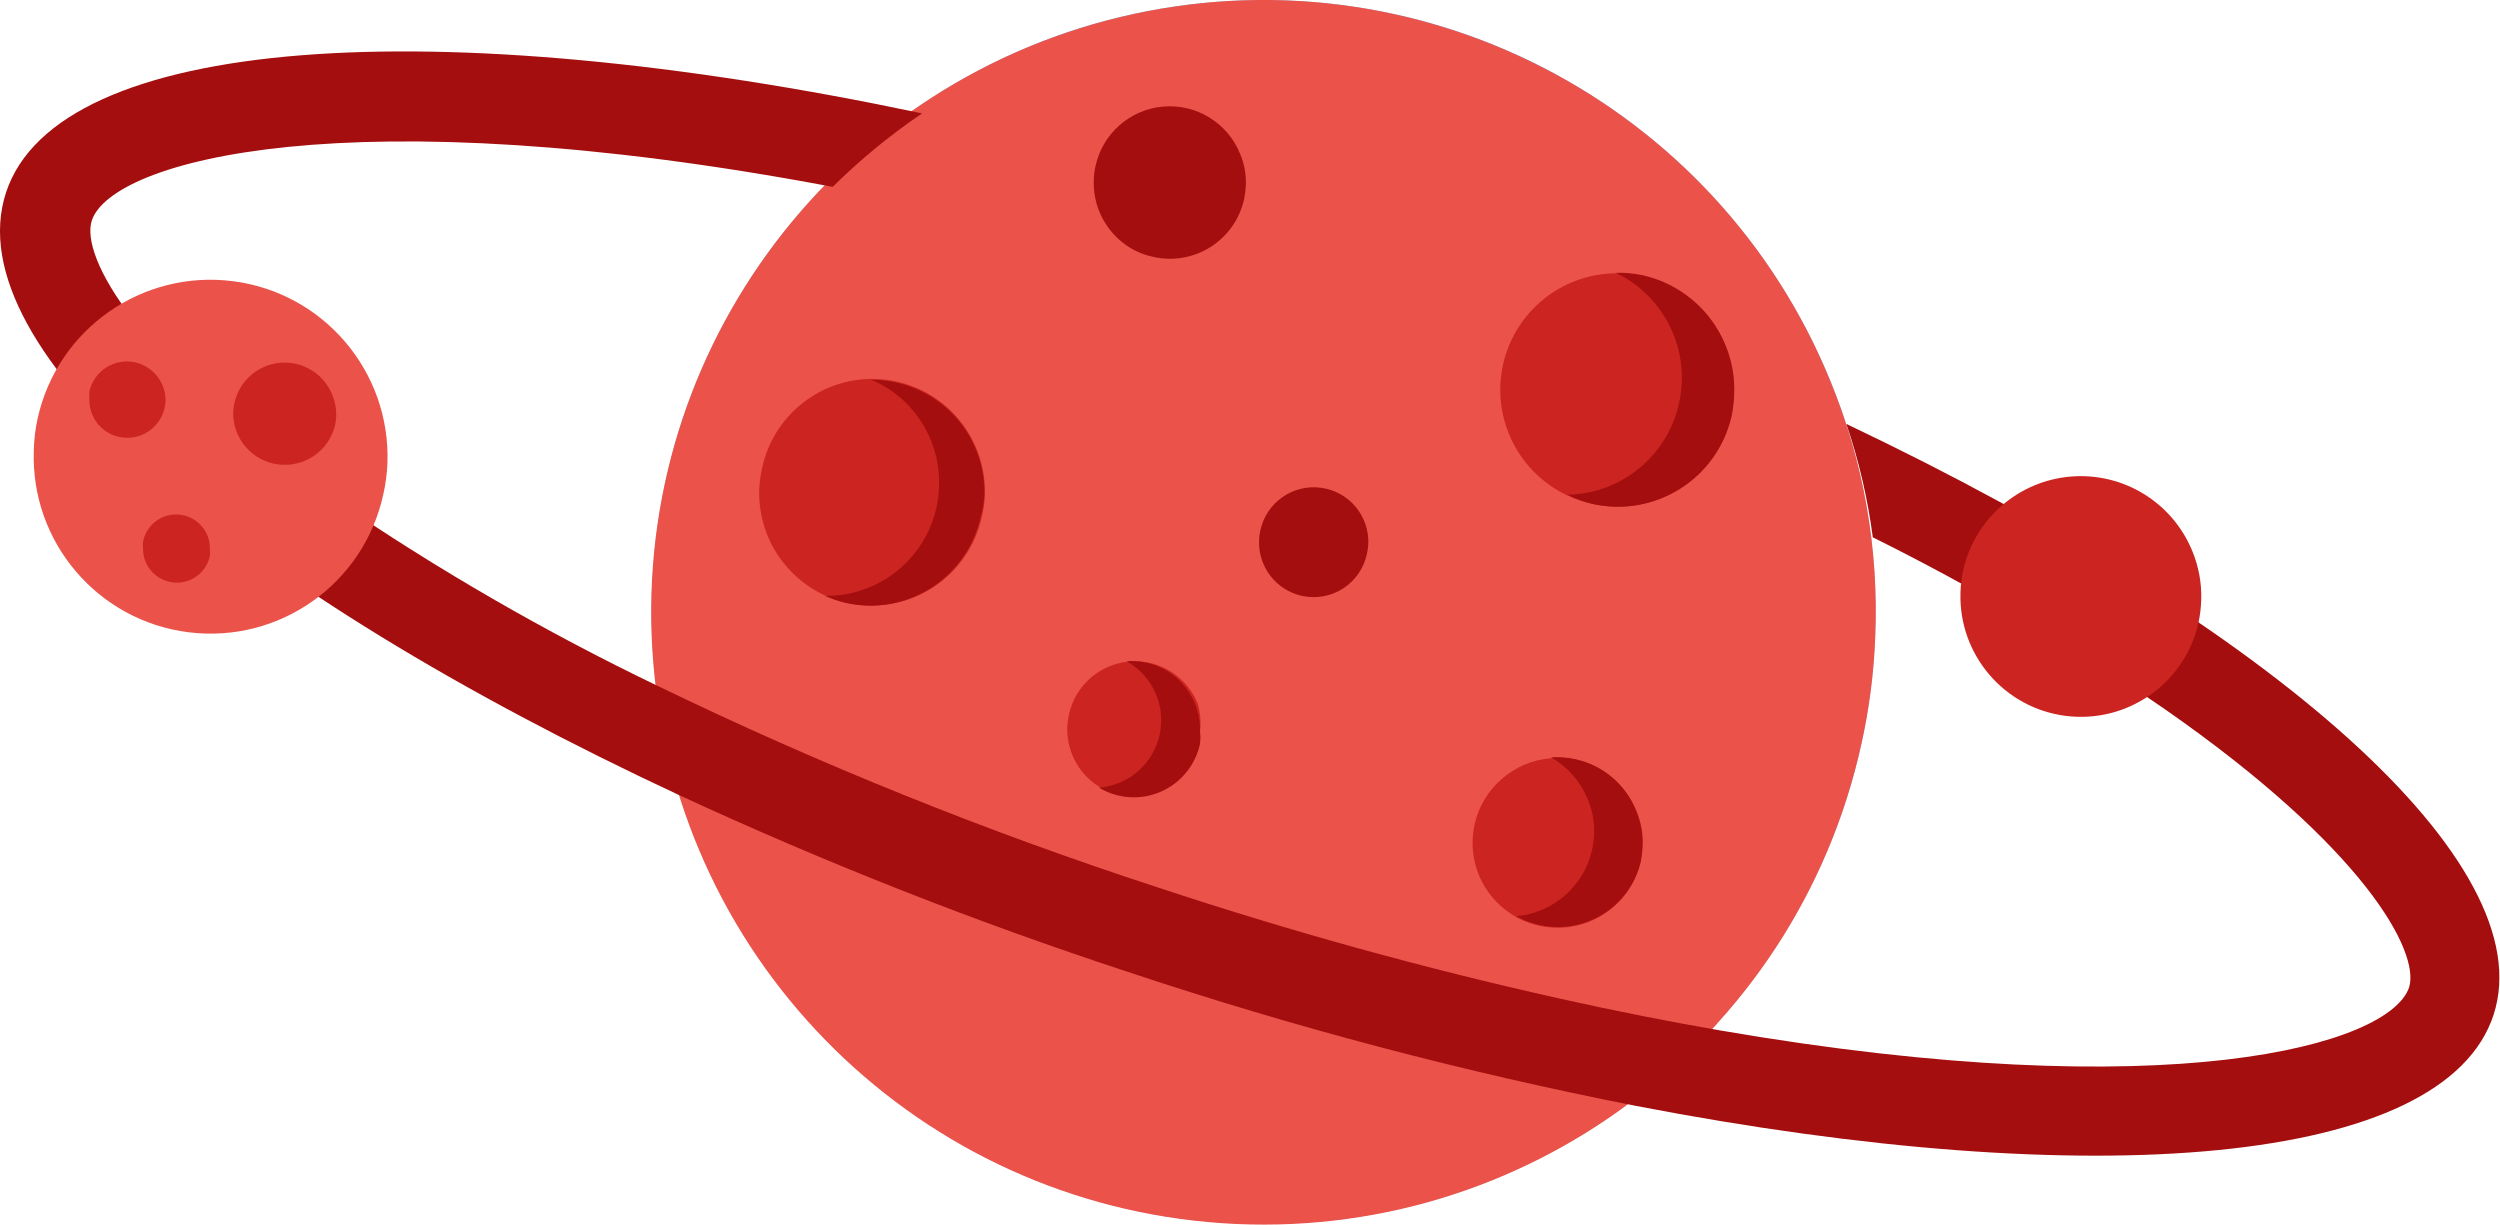
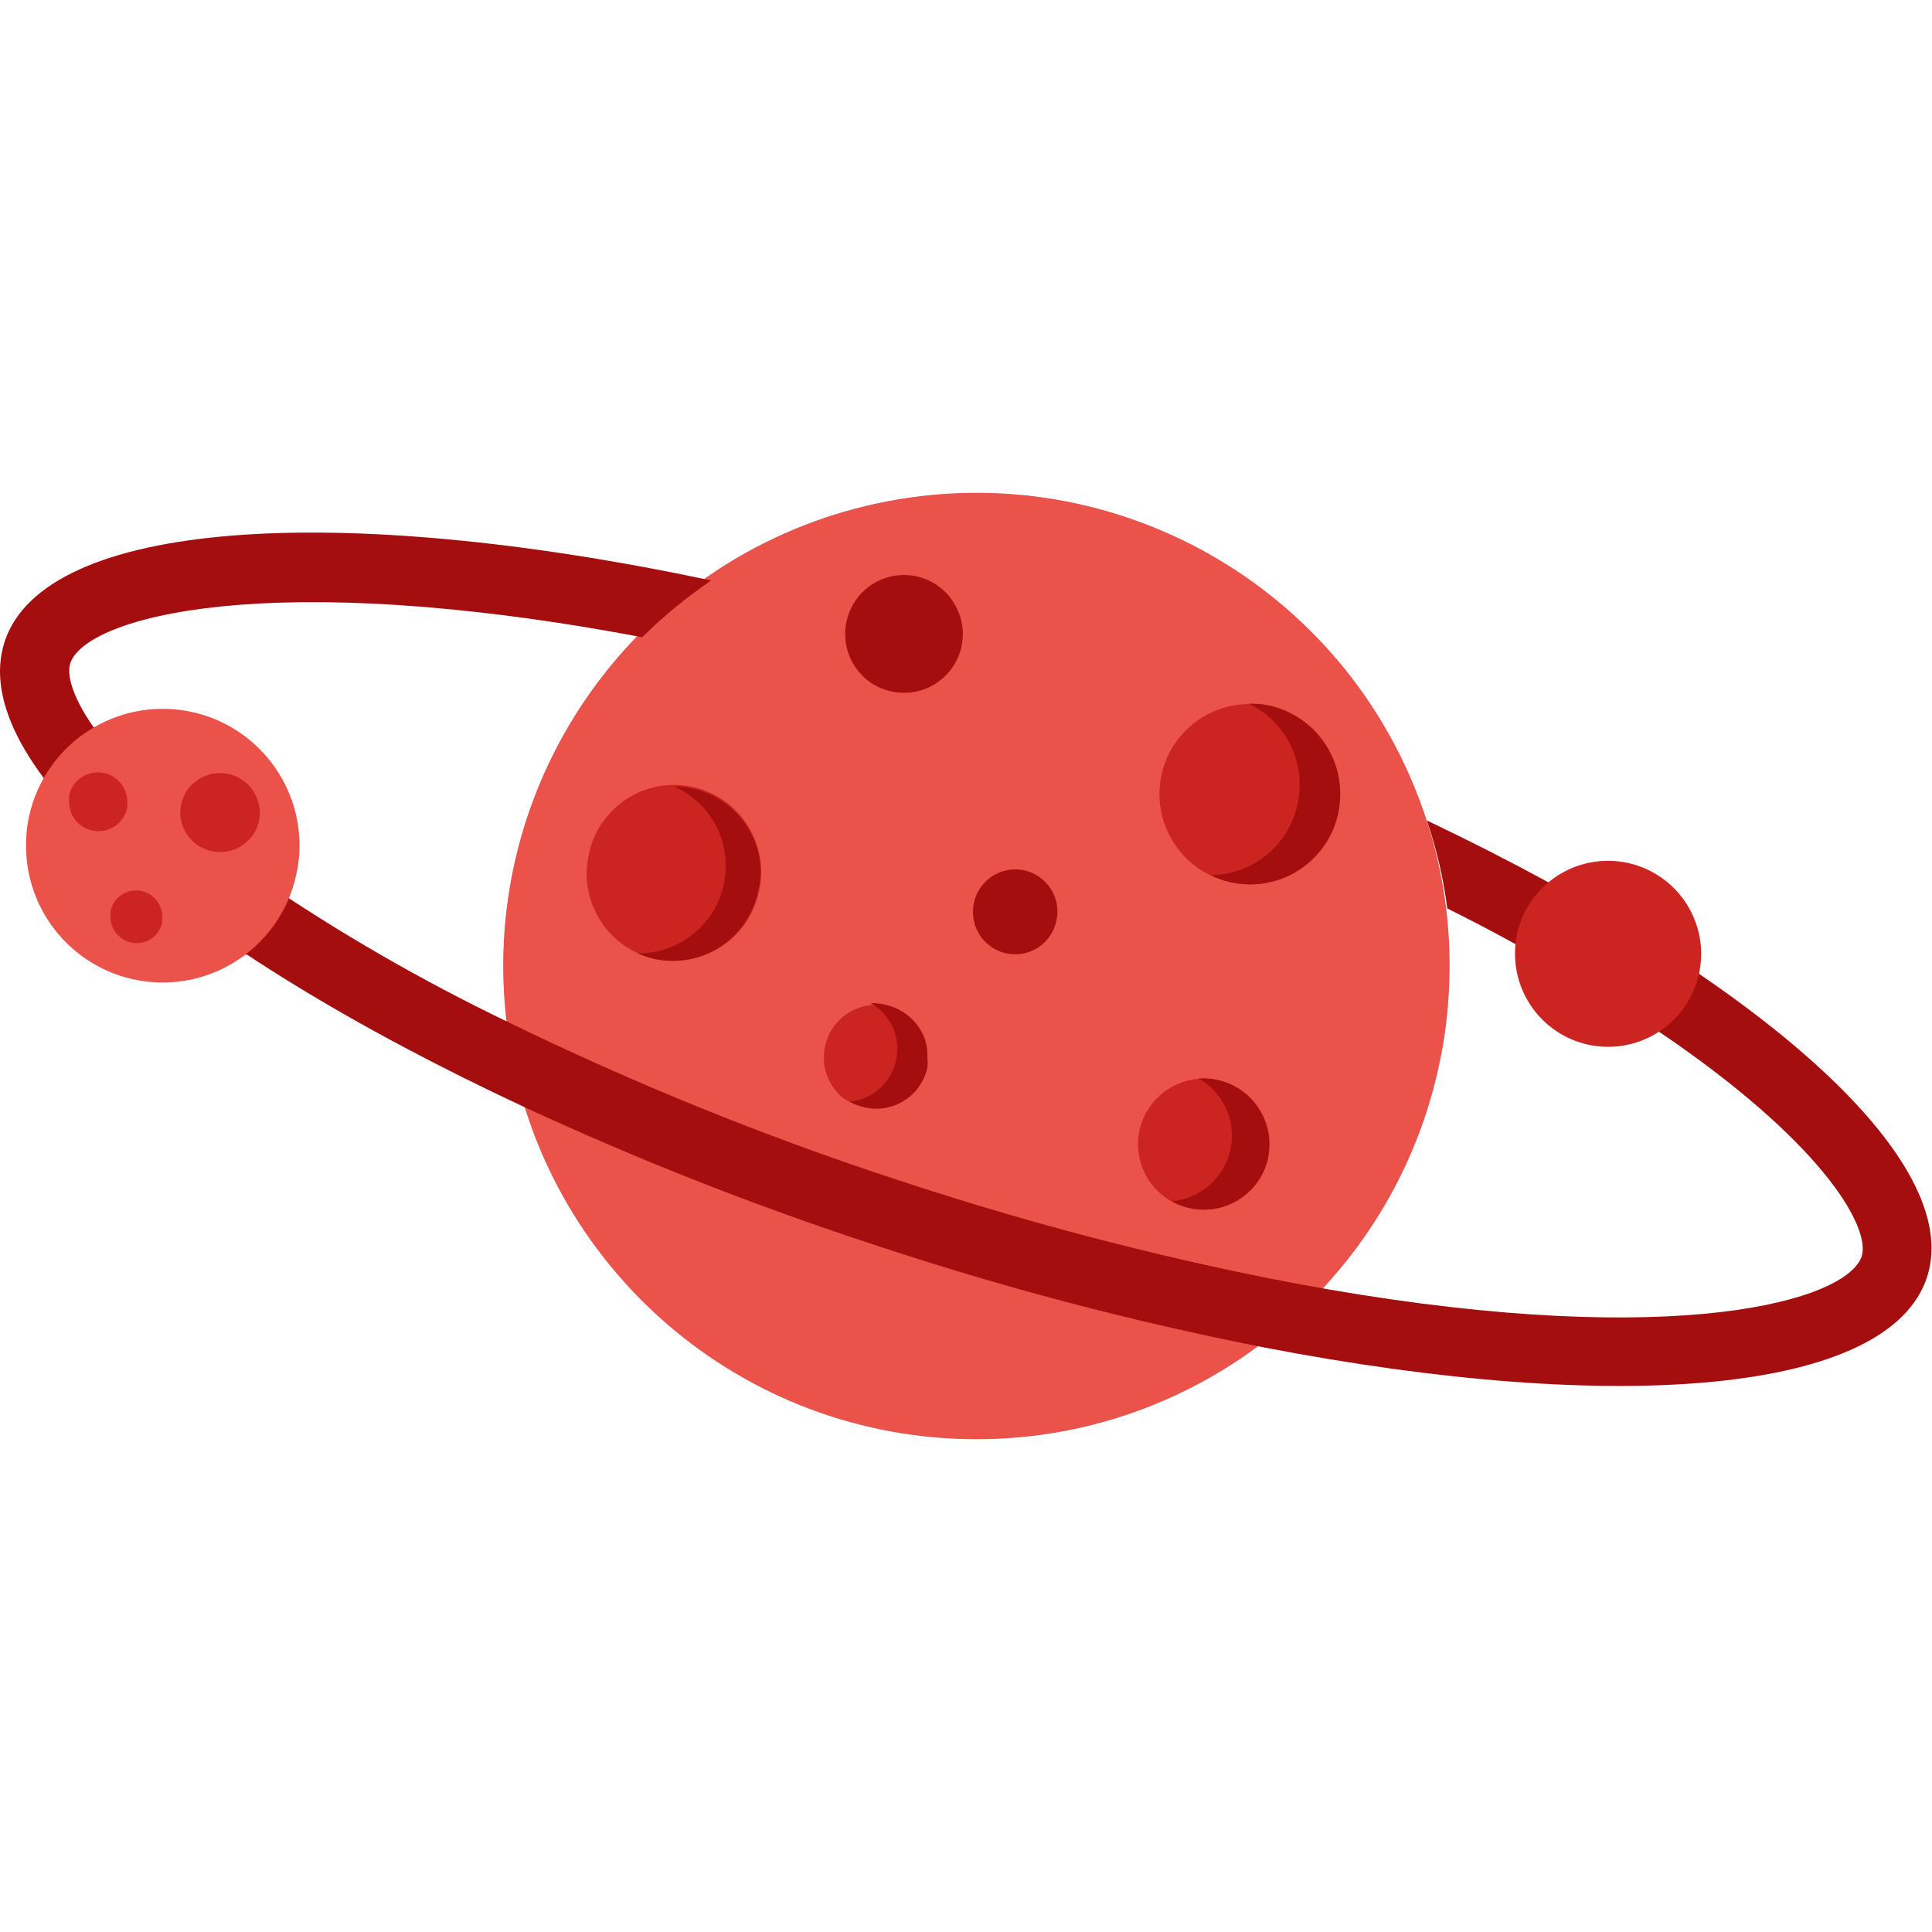
- <svg xmlns="http://www.w3.org/2000/svg" viewBox="0 0 102.08 50">
+ <svg xmlns="http://www.w3.org/2000/svg" id="Layer_1" data-name="Layer 1" viewBox="0 0 102.08 102.08">
  <defs>
    <style>.cls-1{fill:#8ccfff;}.cls-2{fill:#eb534a;}.cls-3{fill:#cc2521;}.cls-4{fill:#a50e0e;}</style>
  </defs>
-   <g id="Layer_2" data-name="Layer 2">
-     <g id="Layer_1-2" data-name="Layer 1">
-       <circle class="cls-1" cx="51.59" cy="25" r="24.99" transform="translate(-0.36 0.76) rotate(-0.85)" />
-       <path class="cls-2" d="M76,30.4a25,25,0,1,1-1.25-14.81A24.67,24.67,0,0,1,76.57,26,24.21,24.21,0,0,1,76,30.4Z" />
-       <path class="cls-2" d="M70.12,41.78a24.48,24.48,0,0,1-3.4,3.12A168.08,168.08,0,0,1,46,39.43a169.9,169.9,0,0,1-18.3-7.2,25.62,25.62,0,0,1-.92-4.53,162.25,162.25,0,0,0,20.38,8.23,169.16,169.16,0,0,0,16.41,4.54h0Q67,41.25,70.12,41.78Z" />
-       <path class="cls-3" d="M70.7,17A4.76,4.76,0,0,1,65,20.57a4.71,4.71,0,0,1-1.95-.93,4.77,4.77,0,0,1-1.79-3.87,5.29,5.29,0,0,1,.11-.88,4.77,4.77,0,0,1,9.07-.77,4.73,4.73,0,0,1,.35,2A5.08,5.08,0,0,1,70.7,17Z" />
-       <path class="cls-4" d="M70.81,16.1a4.73,4.73,0,0,0-.35-2,4.79,4.79,0,0,0-3.38-2.86,4.6,4.6,0,0,0-1.1-.1,4.76,4.76,0,0,1,2.69,4.47,4.83,4.83,0,0,1-.11.84A4.75,4.75,0,0,1,64,20.2a4.35,4.35,0,0,0,1,.37A4.76,4.76,0,0,0,70.7,17,5.08,5.08,0,0,0,70.81,16.1Z" />
-       <path class="cls-3" d="M67,35.16a3.48,3.48,0,0,1-4.15,2.64,3.35,3.35,0,0,1-1.42-.68,3.45,3.45,0,0,1-1.3-2.82,3.5,3.5,0,0,1,.08-.64,3.48,3.48,0,0,1,6.61-.56,3.35,3.35,0,0,1,.26,1.44A4.38,4.38,0,0,1,67,35.16Z" />
-       <path class="cls-4" d="M67.06,34.54a3.35,3.35,0,0,0-.26-1.44A3.44,3.44,0,0,0,64.33,31a3.68,3.68,0,0,0-1-.08,3.52,3.52,0,0,1,1.5,1.71,3.37,3.37,0,0,1,.26,1.45,4.25,4.25,0,0,1-.08.61,3.49,3.49,0,0,1-3.1,2.72,3.68,3.68,0,0,0,1,.37A3.48,3.48,0,0,0,67,35.16,4.38,4.38,0,0,0,67.06,34.54Z" />
-       <path class="cls-3" d="M40.09,21.11a4.61,4.61,0,0,1-5.5,3.51A4.61,4.61,0,0,1,31,20a5.08,5.08,0,0,1,.11-.85,4.6,4.6,0,0,1,9.1,1.17A4.48,4.48,0,0,1,40.09,21.11Z" />
-       <path class="cls-4" d="M40.19,20.29a4.58,4.58,0,0,0-3.6-4.67,4.4,4.4,0,0,0-1-.11,4.55,4.55,0,0,1,2.75,4.39,4.48,4.48,0,0,1-.1.81,4.61,4.61,0,0,1-4.56,3.62,4.83,4.83,0,0,0,.86.29,4.61,4.61,0,0,0,5.5-3.51A4.48,4.48,0,0,0,40.19,20.29Z" />
-       <path class="cls-4" d="M55.81,22.63a2.22,2.22,0,0,1-2.65,1.7,2.23,2.23,0,0,1-1.75-2.25,1.92,1.92,0,0,1,.05-.41,2.23,2.23,0,0,1,4.41.57A2.63,2.63,0,0,1,55.81,22.63Z" />
-       <path class="cls-3" d="M49,30.35a2.76,2.76,0,0,1-3.29,2.1,2.64,2.64,0,0,1-1.13-.54,2.77,2.77,0,0,1-1-2.24,3,3,0,0,1,.07-.51,2.76,2.76,0,0,1,5.25-.44A2.72,2.72,0,0,1,49,29.86,2.63,2.63,0,0,1,49,30.35Z" />
-       <path class="cls-4" d="M49,29.86a2.8,2.8,0,0,0-2.17-2.8A2.84,2.84,0,0,0,46,27a2.78,2.78,0,0,1,1.21,1.37,2.72,2.72,0,0,1,.2,1.14,3.86,3.86,0,0,1-.06.49,2.76,2.76,0,0,1-2.48,2.16A2.76,2.76,0,0,0,49,30.35,2.63,2.63,0,0,0,49,29.86Z" />
-       <path class="cls-4" d="M50.8,8.13a3.1,3.1,0,0,1-3.71,2.36,3,3,0,0,1-1.27-.6,3.11,3.11,0,0,1-1.16-2.53,2.78,2.78,0,0,1,.07-.57,3.1,3.1,0,0,1,5.91-.5,3,3,0,0,1,.23,1.29A3.45,3.45,0,0,1,50.8,8.13Z" />
-       <path class="cls-4" d="M75.39,17.31a24,24,0,0,1,1.08,4.63,97.47,97.47,0,0,1,11.9,7c8.18,5.69,10.44,9.92,10,11.37-.79,2.38-9.8,4.92-28.1,1.77-2.08-.36-4.28-.79-6.6-1.31h0a169.16,169.16,0,0,1-16.41-4.54A162.25,162.25,0,0,1,26.84,28a100.62,100.62,0,0,1-13.13-7.58C5.53,14.69,3.27,10.46,3.75,9,4.57,6.55,14.24,3.9,34,7.63a25.75,25.75,0,0,1,3.65-3C17.78.43,2.37,1.43.25,7.85s9.42,16.2,27.51,24.63a169.26,169.26,0,0,0,18.31,7.21,167.49,167.49,0,0,0,20.75,5.47c18.69,3.6,33,2.44,35-3.73S92.87,25.62,75.39,17.31Z" />
-       <path class="cls-3" d="M89.77,25.42a4.92,4.92,0,0,1-9.72-1.22,4.81,4.81,0,0,1,.11-.91,4.92,4.92,0,0,1,9.36-.78,4.8,4.8,0,0,1,.36,2A5.18,5.18,0,0,1,89.77,25.42Z" />
-       <path class="cls-4" d="M15.25,21.43c-.53-.35-1-.69-1.54-1.05h0a1.53,1.53,0,0,0-2.08.28l-.39.47a1.54,1.54,0,0,0,.3,2.24l1.46,1A7.14,7.14,0,0,0,15.25,21.43Z" />
-       <path class="cls-2" d="M15.65,20.19A7.22,7.22,0,0,1,1.38,18.4a6.71,6.71,0,0,1,.16-1.33,7.23,7.23,0,0,1,14.28,1.84A7.14,7.14,0,0,1,15.65,20.19Z" />
-       <path class="cls-3" d="M13.68,17.37a2.11,2.11,0,0,1-4.16-.52,2.6,2.6,0,0,1,.05-.39,2.1,2.1,0,0,1,4-.34,2.18,2.18,0,0,1,.16.88A2.35,2.35,0,0,1,13.68,17.37Z" />
-       <path class="cls-3" d="M6.72,16.66a1.56,1.56,0,0,1-1.86,1.18,1.54,1.54,0,0,1-1.21-1.57,1.5,1.5,0,0,1,0-.29A1.57,1.57,0,0,1,5.54,14.8a1.59,1.59,0,0,1,1.22,1.58A2.7,2.7,0,0,1,6.72,16.66Z" />
-       <path class="cls-3" d="M8.57,22.71a1.38,1.38,0,0,1-2.21.78,1.37,1.37,0,0,1-.52-1.13,1.07,1.07,0,0,1,0-.25,1.38,1.38,0,0,1,2.73.35A1.13,1.13,0,0,1,8.57,22.71Z" />
-     </g>
-   </g>
+   <circle class="cls-1" cx="51.59" cy="51.04" r="24.99" transform="translate(-0.75 0.77) rotate(-0.85)" />
+   <path class="cls-2" d="M76,56.44a25,25,0,1,1-1.25-14.81A24.67,24.67,0,0,1,76.57,52,24.21,24.21,0,0,1,76,56.44Z" />
+   <path class="cls-2" d="M70.12,67.82a24.48,24.48,0,0,1-3.4,3.12A168.08,168.08,0,0,1,46,65.47a169.9,169.9,0,0,1-18.3-7.2,25.62,25.62,0,0,1-.92-4.53A162.25,162.25,0,0,0,47.12,62a169.16,169.16,0,0,0,16.41,4.54h0Q67,67.29,70.12,67.82Z" />
+   <path class="cls-3" d="M70.7,43A4.76,4.76,0,0,1,65,46.61a4.71,4.71,0,0,1-1.95-.93,4.77,4.77,0,0,1-1.79-3.87,5.29,5.29,0,0,1,.11-.88,4.77,4.77,0,0,1,9.07-.77,4.73,4.73,0,0,1,.35,2A5.08,5.08,0,0,1,70.7,43Z" />
+   <path class="cls-4" d="M70.81,42.14a4.73,4.73,0,0,0-.35-2,4.79,4.79,0,0,0-3.38-2.86,4.6,4.6,0,0,0-1.1-.1,4.76,4.76,0,0,1,2.69,4.47,4.83,4.83,0,0,1-.11.84A4.75,4.75,0,0,1,64,46.24a4.35,4.35,0,0,0,1,.37A4.76,4.76,0,0,0,70.7,43,5.08,5.08,0,0,0,70.81,42.14Z" />
+   <path class="cls-3" d="M67,61.2a3.48,3.48,0,0,1-4.15,2.64,3.35,3.35,0,0,1-1.42-.68,3.45,3.45,0,0,1-1.3-2.82,3.5,3.5,0,0,1,.08-.64,3.48,3.48,0,0,1,6.61-.56,3.35,3.35,0,0,1,.26,1.44A4.38,4.38,0,0,1,67,61.2Z" />
+   <path class="cls-4" d="M67.06,60.58a3.35,3.35,0,0,0-.26-1.44,3.44,3.44,0,0,0-2.47-2.08,3.68,3.68,0,0,0-1-.08,3.52,3.52,0,0,1,1.5,1.71,3.37,3.37,0,0,1,.26,1.45,4.25,4.25,0,0,1-.08.61,3.49,3.49,0,0,1-3.1,2.72,3.68,3.68,0,0,0,1,.37A3.48,3.48,0,0,0,67,61.2,4.38,4.38,0,0,0,67.06,60.58Z" />
+   <path class="cls-3" d="M40.09,47.15a4.61,4.61,0,0,1-5.5,3.51A4.61,4.61,0,0,1,31,46a5.08,5.08,0,0,1,.11-.85,4.6,4.6,0,0,1,9.1,1.17A4.48,4.48,0,0,1,40.09,47.15Z" />
+   <path class="cls-4" d="M40.19,46.33a4.58,4.58,0,0,0-3.6-4.67,4.4,4.4,0,0,0-1-.11,4.55,4.55,0,0,1,2.75,4.39,4.48,4.48,0,0,1-.1.81,4.61,4.61,0,0,1-4.56,3.62,4.83,4.83,0,0,0,.86.29,4.61,4.61,0,0,0,5.5-3.51A4.48,4.48,0,0,0,40.19,46.33Z" />
+   <path class="cls-4" d="M55.81,48.67a2.22,2.22,0,0,1-2.65,1.7,2.23,2.23,0,0,1-1.75-2.25,1.92,1.92,0,0,1,.05-.41,2.23,2.23,0,0,1,4.41.57A2.63,2.63,0,0,1,55.81,48.67Z" />
+   <path class="cls-3" d="M49,56.39a2.76,2.76,0,0,1-3.29,2.1A2.64,2.64,0,0,1,44.53,58a2.77,2.77,0,0,1-1-2.24,3,3,0,0,1,.07-.51,2.76,2.76,0,0,1,5.25-.44A2.72,2.72,0,0,1,49,55.9,2.63,2.63,0,0,1,49,56.39Z" />
+   <path class="cls-4" d="M49,55.9a2.8,2.8,0,0,0-2.17-2.8A2.84,2.84,0,0,0,46,53a2.78,2.78,0,0,1,1.21,1.37,2.72,2.72,0,0,1,.2,1.14,3.86,3.86,0,0,1-.06.49A2.76,2.76,0,0,1,44.9,58.2,2.76,2.76,0,0,0,49,56.39,2.63,2.63,0,0,0,49,55.9Z" />
+   <path class="cls-4" d="M50.8,34.17a3.1,3.1,0,0,1-3.71,2.36,3,3,0,0,1-1.27-.6,3.11,3.11,0,0,1-1.16-2.53,2.78,2.78,0,0,1,.07-.57,3.1,3.1,0,0,1,5.91-.5,3,3,0,0,1,.23,1.29A3.45,3.45,0,0,1,50.8,34.17Z" />
+   <path class="cls-4" d="M75.39,43.35A24,24,0,0,1,76.47,48a97.47,97.47,0,0,1,11.9,7c8.18,5.69,10.44,9.92,10,11.37-.79,2.38-9.8,4.92-28.1,1.77-2.08-.36-4.28-.79-6.6-1.31h0a169.16,169.16,0,0,1-16.41-4.54A162.25,162.25,0,0,1,26.84,54a100.62,100.62,0,0,1-13.13-7.58c-8.18-5.69-10.44-9.92-10-11.37.82-2.46,10.49-5.11,30.22-1.38a25.75,25.75,0,0,1,3.65-3C17.78,26.47,2.37,27.47.25,33.89s9.42,16.2,27.51,24.63a169.26,169.26,0,0,0,18.31,7.21A167.49,167.49,0,0,0,66.82,71.2c18.69,3.6,33,2.44,35-3.73S92.87,51.66,75.39,43.35Z" />
+   <path class="cls-3" d="M89.77,51.46a4.92,4.92,0,0,1-9.72-1.22,4.81,4.81,0,0,1,.11-.91,4.92,4.92,0,0,1,9.36-.78,4.8,4.8,0,0,1,.36,2A5.18,5.18,0,0,1,89.77,51.46Z" />
+   <path class="cls-4" d="M15.25,47.47c-.53-.35-1-.69-1.54-1h0a1.53,1.53,0,0,0-2.08.28l-.39.47a1.54,1.54,0,0,0,.3,2.24l1.46,1A7.14,7.14,0,0,0,15.25,47.47Z" />
+   <path class="cls-2" d="M15.65,46.23A7.22,7.22,0,0,1,1.38,44.44a6.71,6.71,0,0,1,.16-1.33A7.23,7.23,0,0,1,15.82,45,7.14,7.14,0,0,1,15.65,46.23Z" />
+   <path class="cls-3" d="M13.68,43.41a2.11,2.11,0,0,1-4.16-.52,2.6,2.6,0,0,1,.05-.39,2.1,2.1,0,0,1,4-.34,2.18,2.18,0,0,1,.16.88A2.35,2.35,0,0,1,13.68,43.41Z" />
+   <path class="cls-3" d="M6.72,42.7a1.56,1.56,0,0,1-1.86,1.18,1.54,1.54,0,0,1-1.21-1.57,1.5,1.5,0,0,1,0-.29,1.57,1.57,0,0,1,1.86-1.18,1.59,1.59,0,0,1,1.22,1.58A2.7,2.7,0,0,1,6.72,42.7Z" />
+   <path class="cls-3" d="M8.57,48.75a1.38,1.38,0,0,1-2.21.78,1.37,1.37,0,0,1-.52-1.13,1.07,1.07,0,0,1,0-.25,1.38,1.38,0,0,1,2.73.35A1.13,1.13,0,0,1,8.57,48.75Z" />
</svg>
